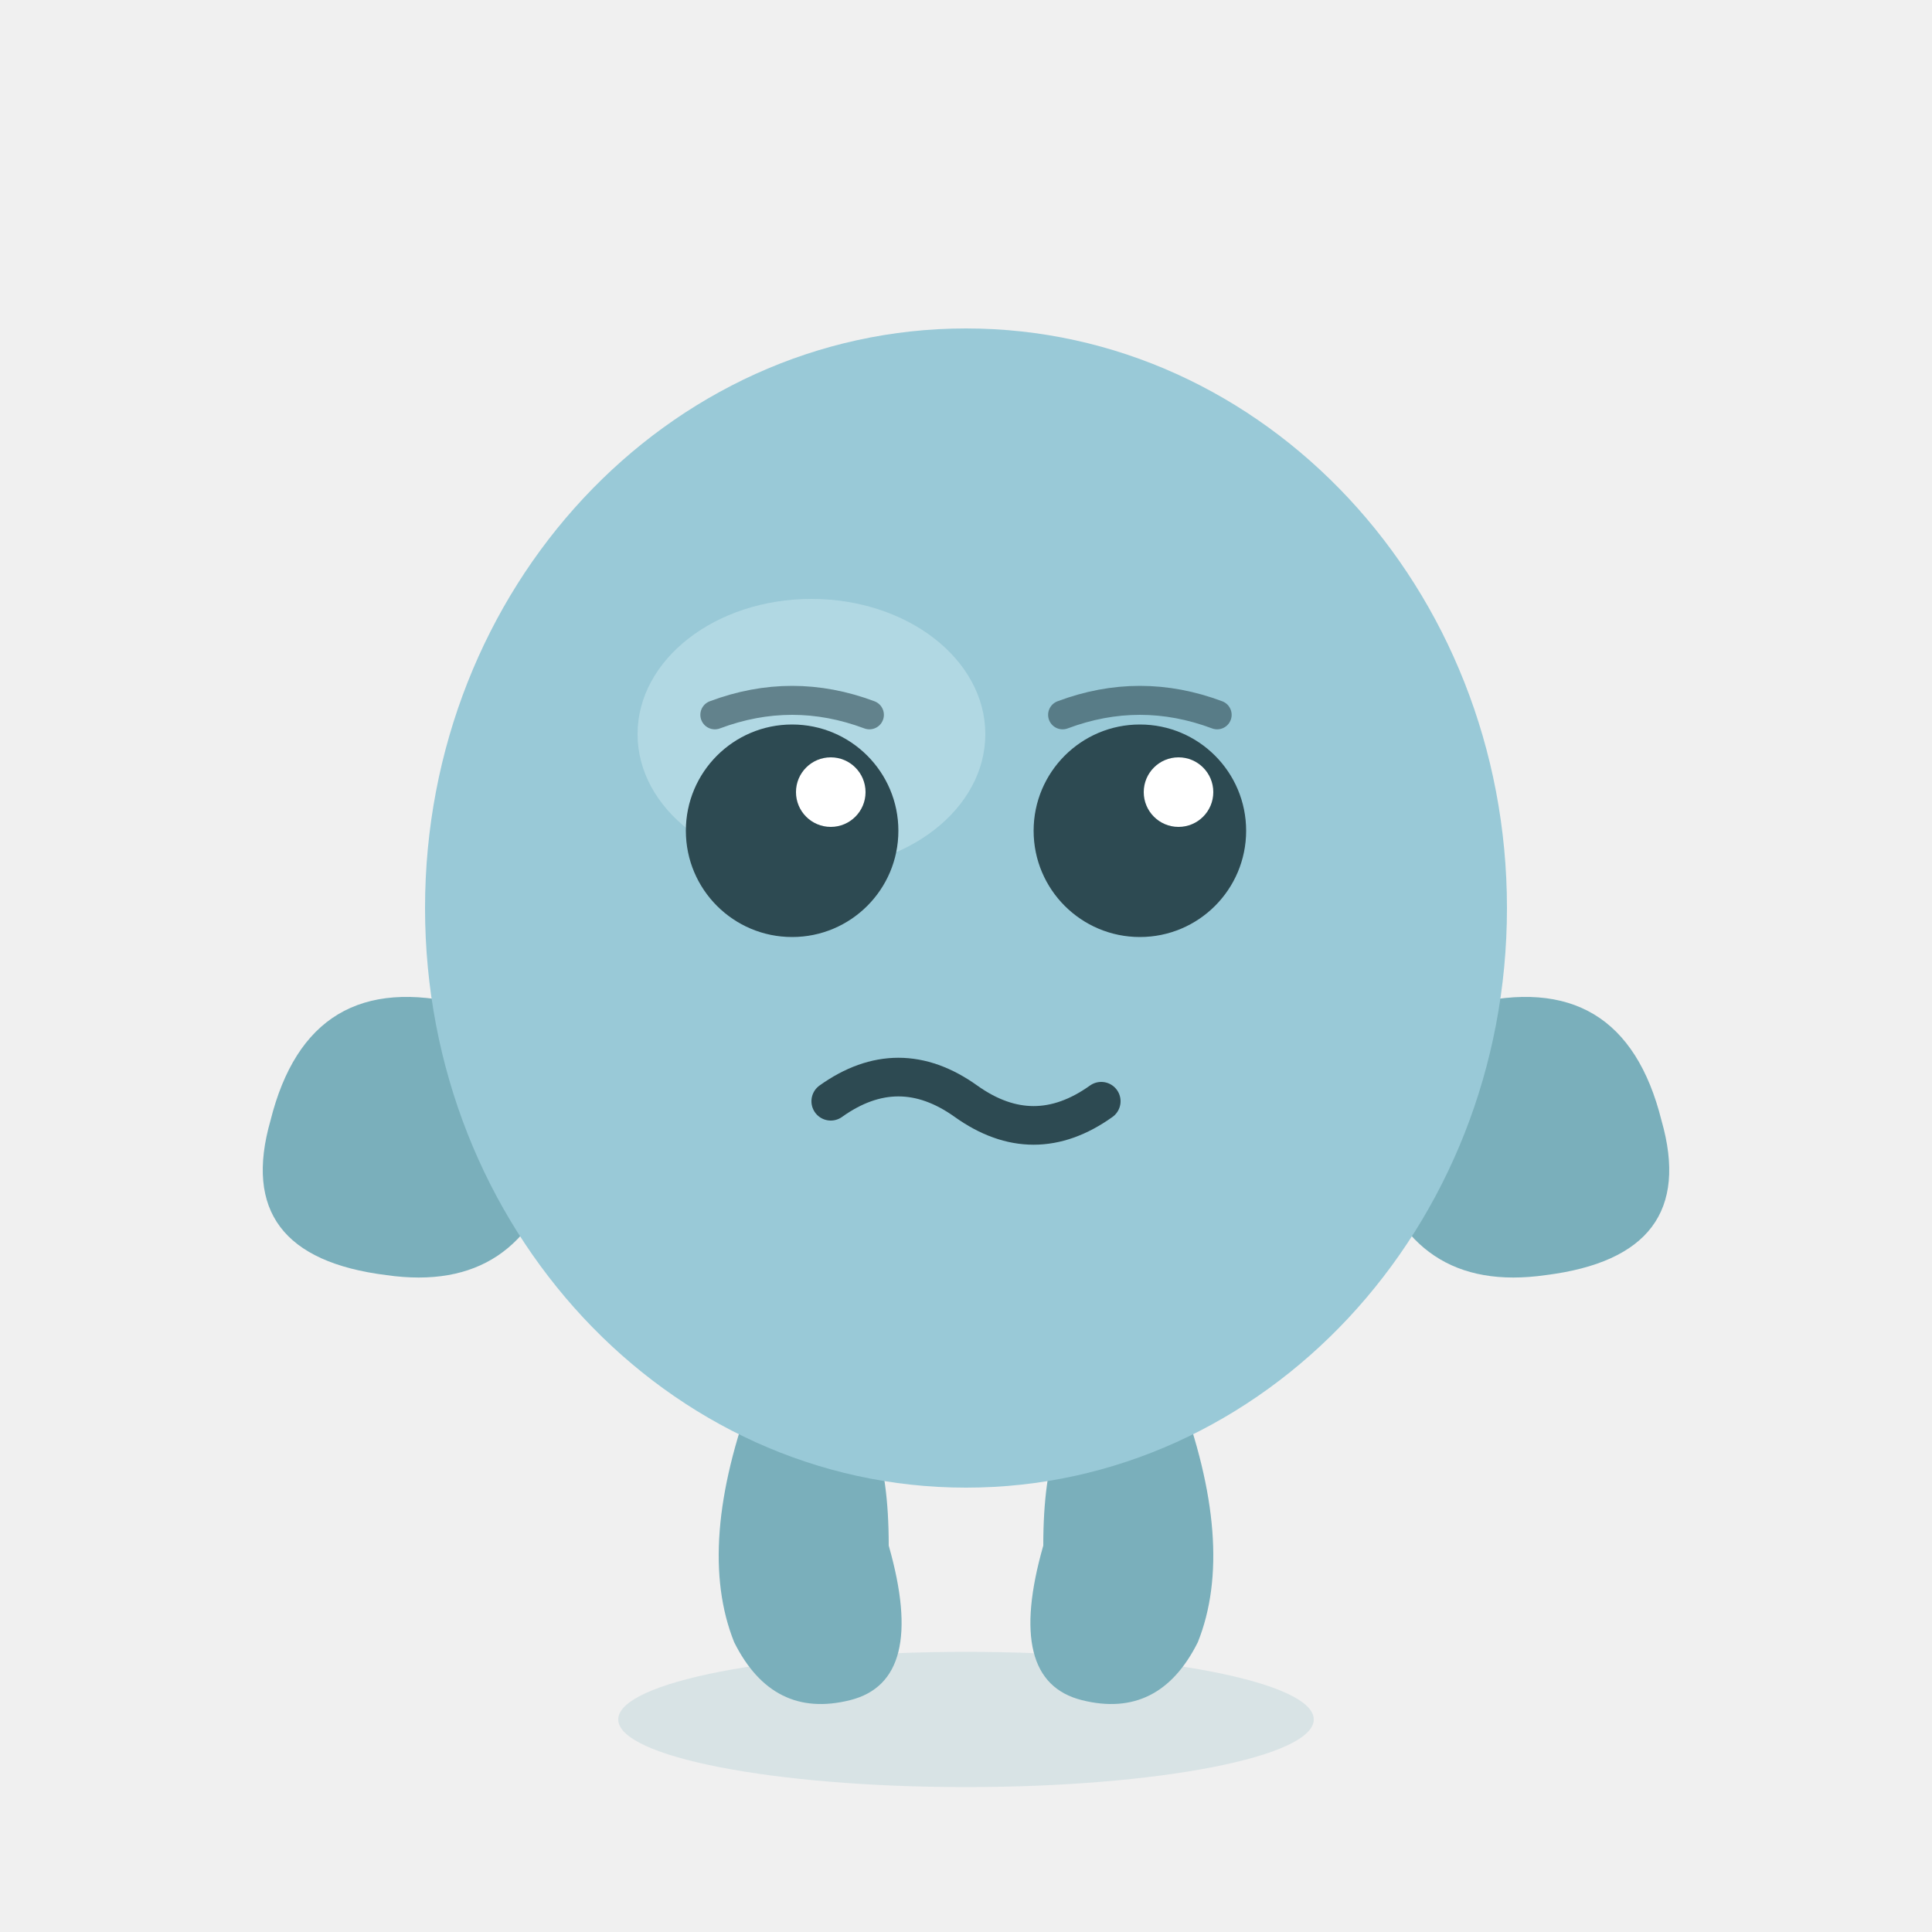
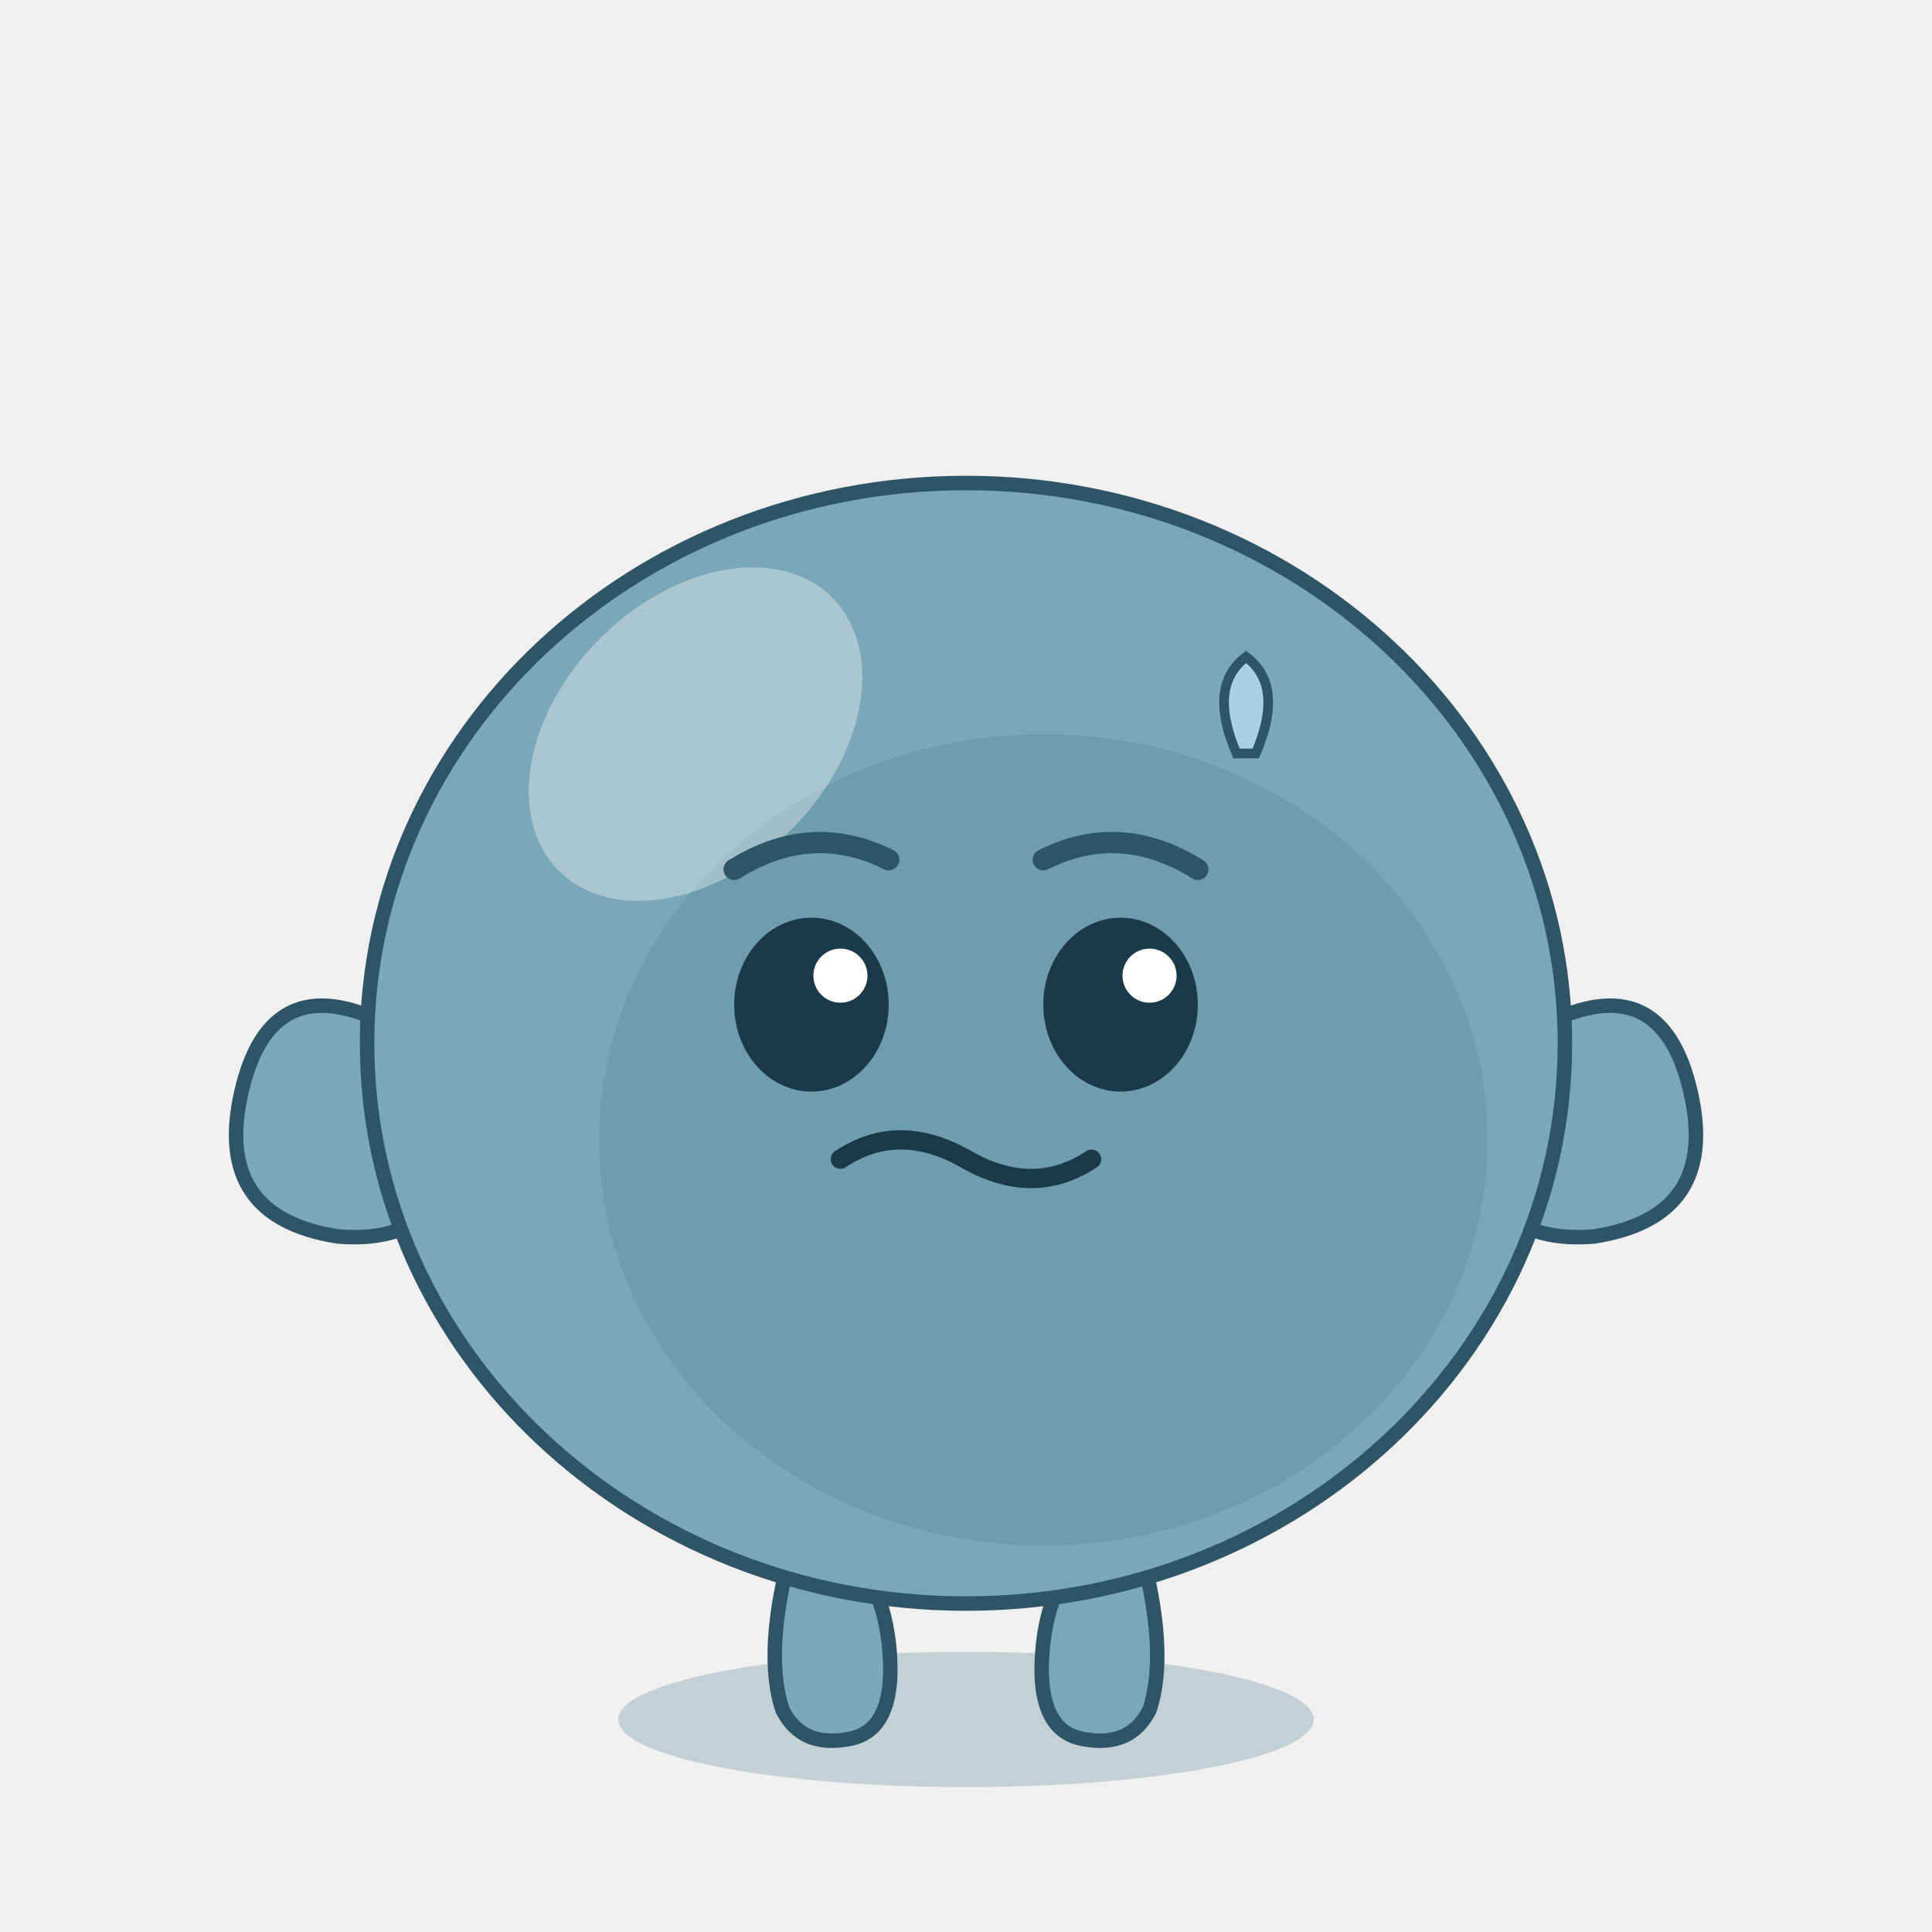
- <svg xmlns="http://www.w3.org/2000/svg" viewBox="0 0 100 100">
-   <ellipse cx="50" cy="89" rx="18" ry="3.5" fill="#7AAFBB" opacity="0.2" />
-   <path d="M39 72 Q36 80 38 85 Q40 89 44 88 Q48 87 46 80 Q46 73 43 72 Z" fill="#7AAFBB" />
-   <path d="M61 72 Q64 80 62 85 Q60 89 56 88 Q52 87 54 80 Q54 73 57 72 Z" fill="#7AAFBB" />
-   <path d="M24 52 Q16 50 14 58 Q12 65 20 66 Q27 67 29 60 Z" fill="#7AAFBB" />
-   <path d="M76 52 Q84 50 86 58 Q88 65 80 66 Q73 67 71 60 Z" fill="#7AAFBB" />
-   <ellipse cx="50" cy="47" rx="28" ry="30" fill="#99C9D7" />
-   <ellipse cx="42" cy="38" rx="9" ry="7" fill="#C5E4EC" opacity="0.55" />
-   <circle cx="41" cy="43" r="5.5" fill="#2D4A52" />
-   <circle cx="43" cy="41" r="1.8" fill="white" />
-   <circle cx="59" cy="43" r="5.5" fill="#2D4A52" />
-   <circle cx="61" cy="41" r="1.8" fill="white" />
-   <path d="M43 57 Q46.5 54.5 50 57 Q53.5 59.5 57 57" stroke="#2D4A52" stroke-width="2" fill="none" stroke-linecap="round" />
-   <path d="M37 37 Q41 35.5 45 37" stroke="#2D4A52" stroke-width="1.5" fill="none" stroke-linecap="round" opacity="0.6" />
-   <path d="M55 37 Q59 35.5 63 37" stroke="#2D4A52" stroke-width="1.5" fill="none" stroke-linecap="round" opacity="0.6" />
+ <svg xmlns="http://www.w3.org/2000/svg" viewBox="0 0 200 200">
+   <ellipse cx="100" cy="178" rx="36" ry="7" fill="#5A8A9A" opacity="0.30" />
+   <path d="M82 160 Q79 171 81 177 Q83 181 88 180 Q93 179 92 170 Q91 162 86 160 Z" fill="#7BA8B8" stroke="#2D5566" stroke-width="1.5" />
+   <path d="M118 160 Q121 171 119 177 Q117 181 112 180 Q107 179 108 170 Q109 162 114 160 Z" fill="#7BA8B8" stroke="#2D5566" stroke-width="1.5" />
+   <path d="M40 106 Q28 100 25 113 Q22 126 35 128 Q47 129 49 116 Z" fill="#7BA8B8" stroke="#2D5566" stroke-width="1.5" />
+   <path d="M160 106 Q172 100 175 113 Q178 126 165 128 Q153 129 151 116 Z" fill="#7BA8B8" stroke="#2D5566" stroke-width="1.5" />
+   <ellipse cx="100" cy="108" rx="62" ry="58" fill="#7BA8B8" />
+   <ellipse cx="108" cy="118" rx="46" ry="42" fill="#5A8A9A" opacity="0.35" />
+   <ellipse cx="100" cy="108" rx="62" ry="58" fill="none" stroke="#2D5566" stroke-width="1.5" />
+   <ellipse cx="72" cy="76" rx="20" ry="14" fill="white" opacity="0.35" transform="rotate(-45 72 76)" />
+   <path d="M76 90 Q84 85 92 89" fill="none" stroke="#2D5566" stroke-width="2.2" stroke-linecap="round" />
+   <path d="M108 89 Q116 85 124 90" fill="none" stroke="#2D5566" stroke-width="2.2" stroke-linecap="round" />
+   <ellipse cx="84" cy="104" rx="8" ry="9" fill="#1A3A4A" />
+   <circle cx="87" cy="101" r="2.8" fill="white" />
+   <ellipse cx="116" cy="104" rx="8" ry="9" fill="#1A3A4A" />
+   <circle cx="119" cy="101" r="2.8" fill="white" />
+   <path d="M87 120 Q93 116 100 120 Q107 124 113 120" fill="none" stroke="#1A3A4A" stroke-width="2" stroke-linecap="round" />
+   <path d="M130 78 Q133 71 129 68 Q125 71 128 78 Z" fill="#A8D0E0" stroke="#2D5566" stroke-width="1" />
</svg>
